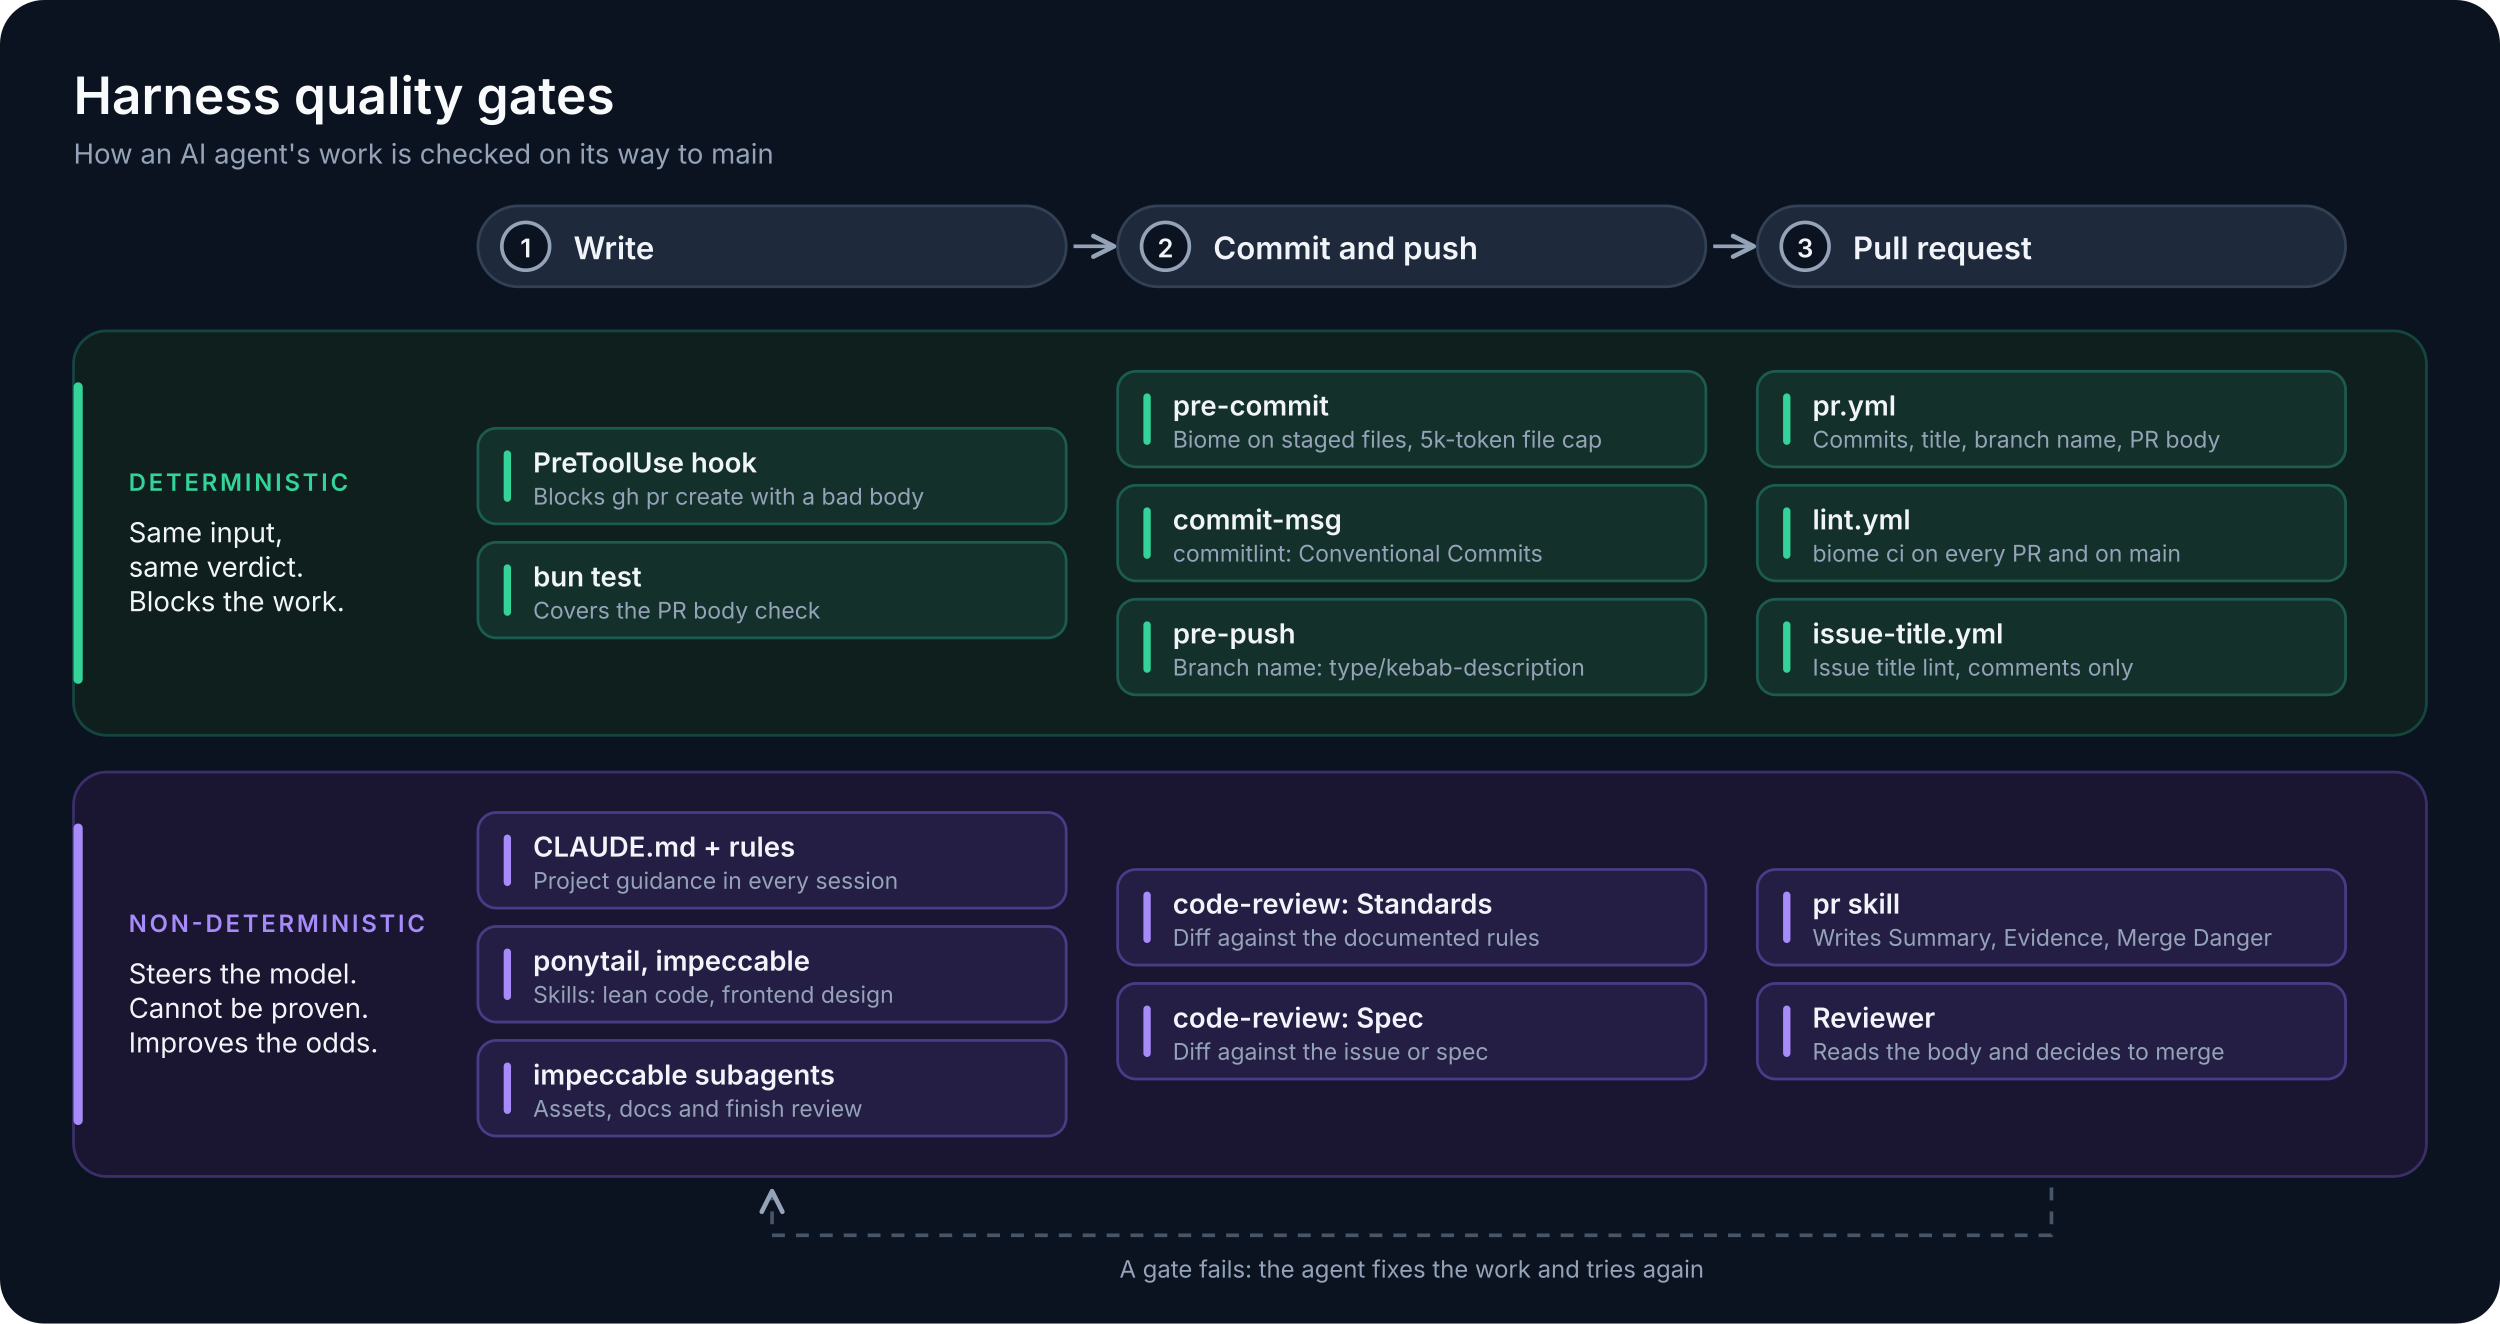
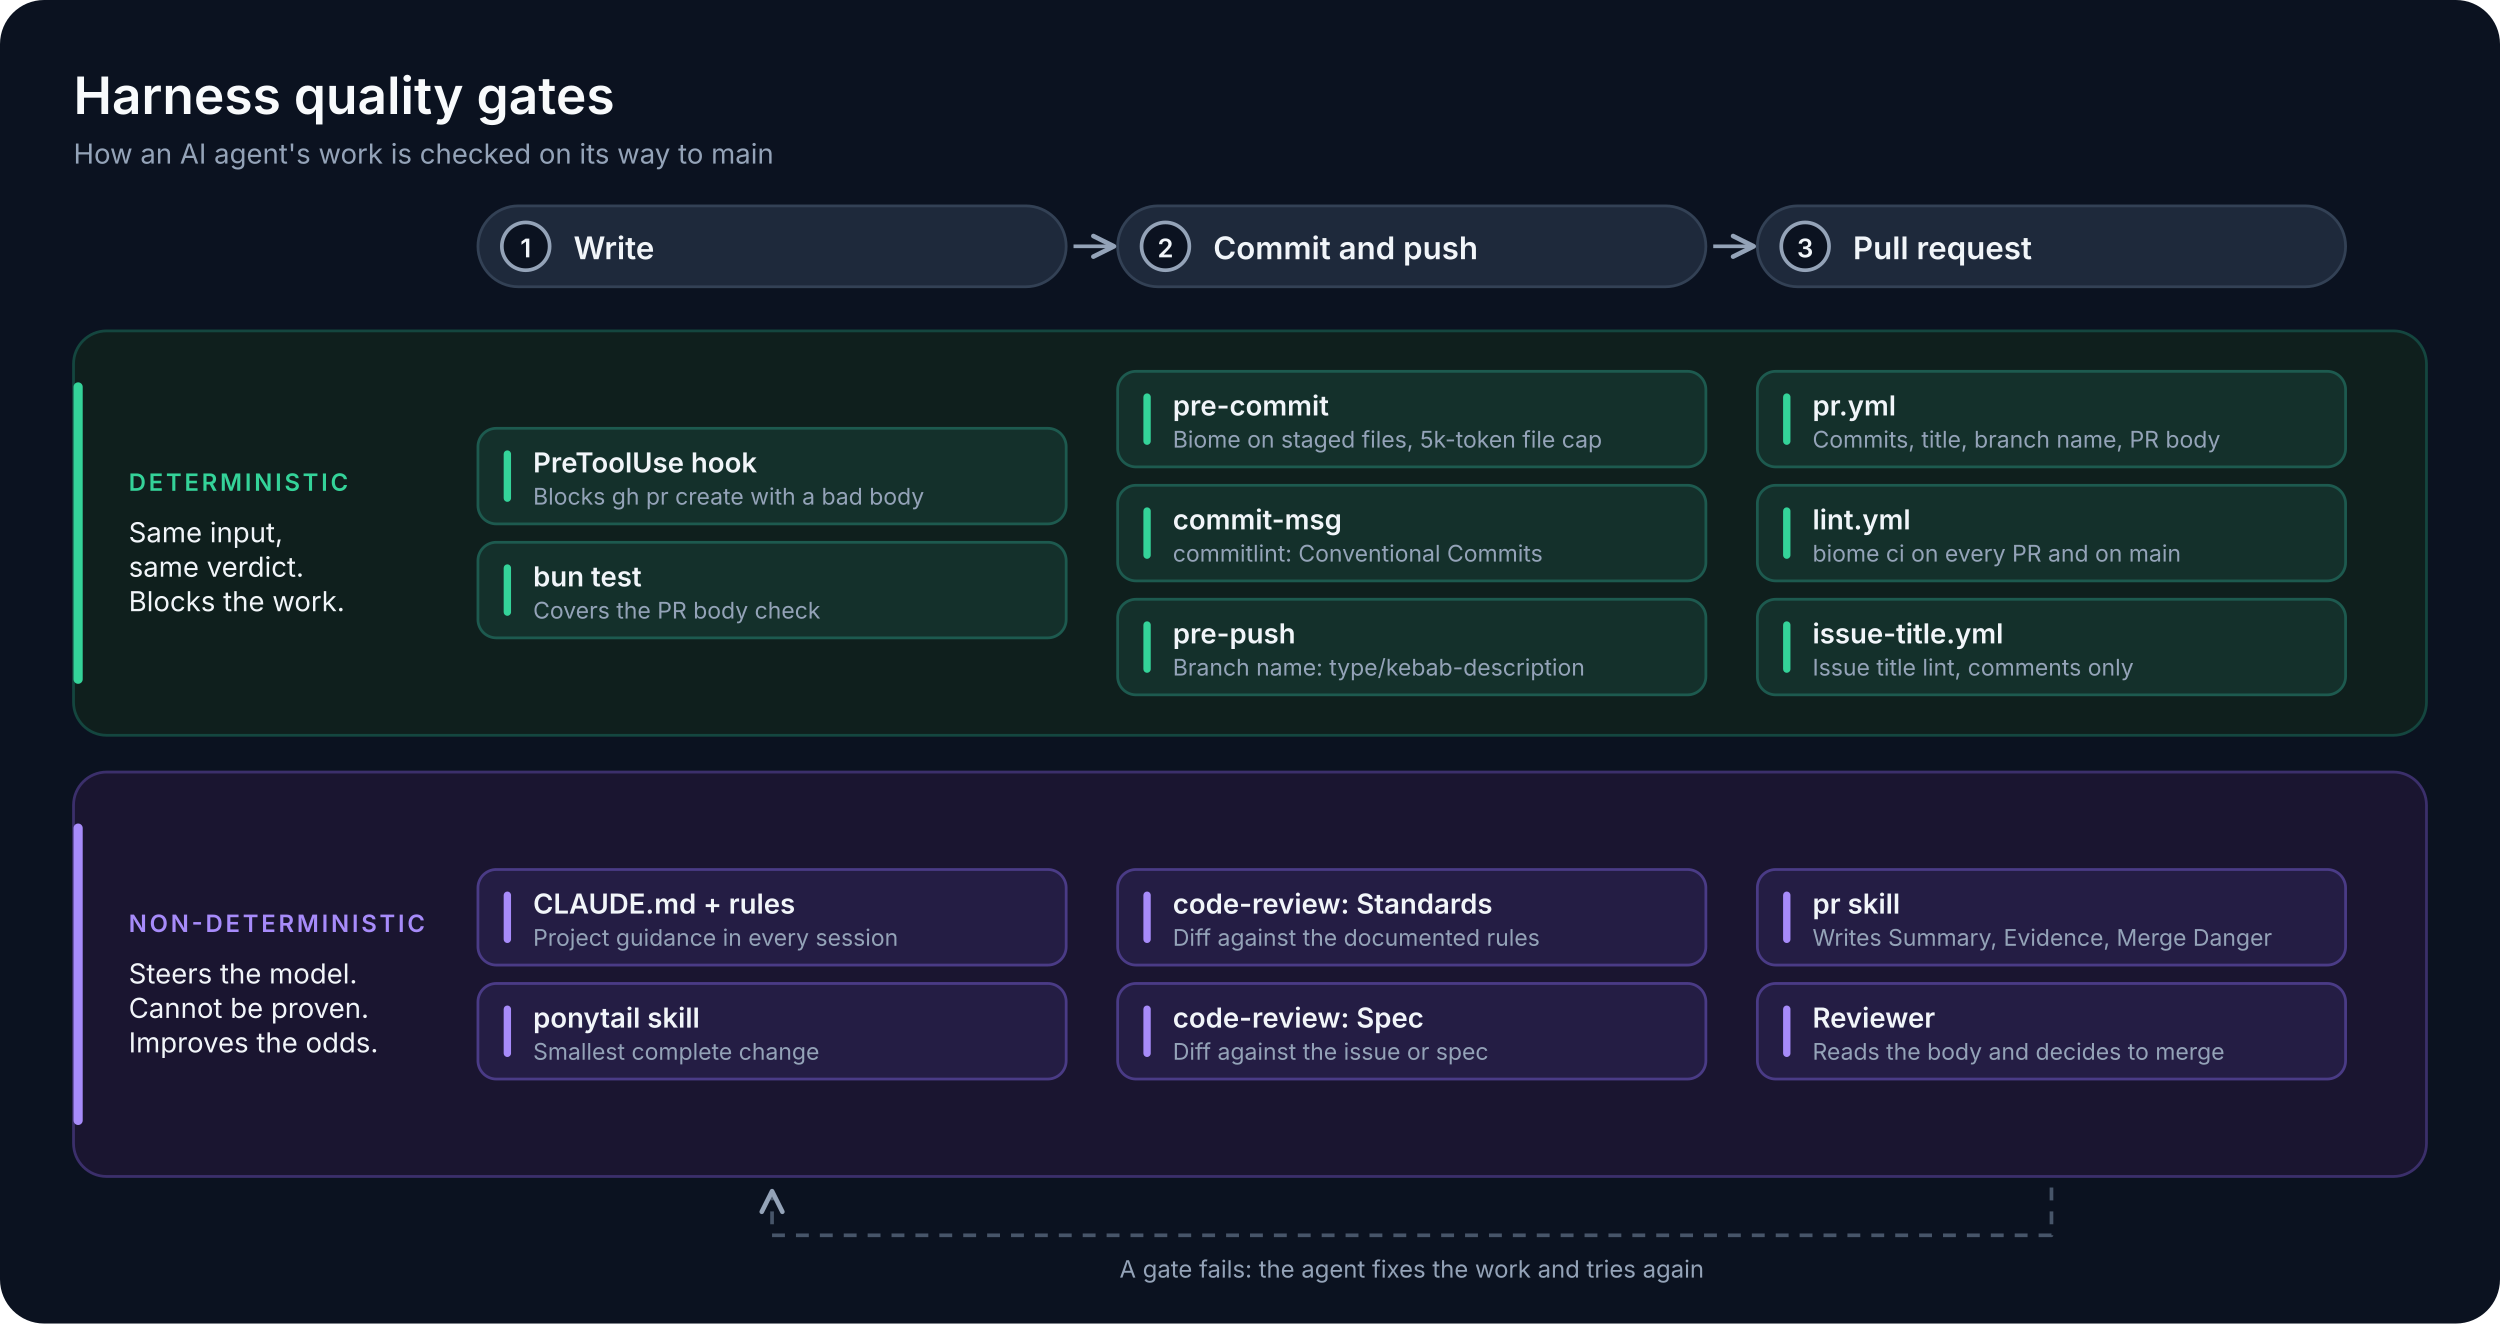
<svg xmlns="http://www.w3.org/2000/svg" width="1360" height="720" viewBox="0 0 1360 720" font-family="Inter, 'Segoe UI', Helvetica, Arial, sans-serif">
  <defs>
    <marker id="h" viewBox="0 0 10 10" refX="9" refY="5" markerWidth="7" markerHeight="7" orient="auto-start-reverse">
      <path d="M1 1L9 5L1 9" fill="none" stroke="#94a3b8" stroke-width="1.8" stroke-linecap="round" stroke-linejoin="round" />
    </marker>
  </defs>
  <rect width="1360" height="720" rx="24" fill="#0b1220" />
  <text font-size="28" fill="#f8fafc" text-anchor="start" font-weight="600">
    <tspan x="40" y="62">Harness quality gates</tspan>
  </text>
  <text font-size="15" fill="#94a3b8" text-anchor="start">
    <tspan x="40" y="89">How an AI agent's work is checked on its way to main</tspan>
  </text>
  <rect x="260" y="112" width="320" height="44" rx="22" fill="#1e293b" stroke="#334155" stroke-width="1.5" />
  <circle cx="286" cy="134" r="13" fill="#0b1220" stroke="#94a3b8" stroke-width="2" />
  <text font-size="14" fill="#f1f5f9" text-anchor="middle" font-weight="600">
    <tspan x="286" y="140">1</tspan>
  </text>
  <text font-size="17" fill="#f1f5f9" text-anchor="start" font-weight="600">
    <tspan x="312" y="141">Write</tspan>
  </text>
  <rect x="608" y="112" width="320" height="44" rx="22" fill="#1e293b" stroke="#334155" stroke-width="1.5" />
  <circle cx="634" cy="134" r="13" fill="#0b1220" stroke="#94a3b8" stroke-width="2" />
  <text font-size="14" fill="#f1f5f9" text-anchor="middle" font-weight="600">
    <tspan x="634" y="140">2</tspan>
  </text>
  <text font-size="17" fill="#f1f5f9" text-anchor="start" font-weight="600">
    <tspan x="660" y="141">Commit and push</tspan>
  </text>
  <rect x="956" y="112" width="320" height="44" rx="22" fill="#1e293b" stroke="#334155" stroke-width="1.5" />
  <circle cx="982" cy="134" r="13" fill="#0b1220" stroke="#94a3b8" stroke-width="2" />
  <text font-size="14" fill="#f1f5f9" text-anchor="middle" font-weight="600">
    <tspan x="982" y="140">3</tspan>
  </text>
  <text font-size="17" fill="#f1f5f9" text-anchor="start" font-weight="600">
    <tspan x="1008" y="141">Pull request</tspan>
  </text>
  <path d="M584 134L606 134" fill="none" stroke="#94a3b8" stroke-width="2" stroke-linejoin="round" marker-end="url(#h)" />
  <path d="M932 134L954 134" fill="none" stroke="#94a3b8" stroke-width="2" stroke-linejoin="round" marker-end="url(#h)" />
  <rect x="40" y="180" width="1280" height="220" rx="18" fill="#0f1f1d" stroke="#14463f" stroke-width="1.5" />
  <rect x="40" y="208" width="5" height="164" rx="2.5" fill="#34d399" stroke="#34d399" stroke-width="0" />
  <text font-size="13" fill="#34d399" text-anchor="start" font-weight="600" letter-spacing="1.5">
    <tspan x="70" y="267">DETERMINISTIC</tspan>
  </text>
  <text font-size="15" fill="#f1f5f9" text-anchor="start">
    <tspan x="70" y="295">Same input,</tspan>
    <tspan x="70" y="313.75">same verdict.</tspan>
    <tspan x="70" y="332.5">Blocks the work.</tspan>
  </text>
  <rect x="260" y="233" width="320" height="52" rx="10" fill="#14302b" stroke="#1d5a4f" stroke-width="1.5" />
  <rect x="274" y="245" width="4" height="28" rx="2" fill="#34d399" stroke="#34d399" stroke-width="0" />
  <text font-size="15" fill="#f1f5f9" text-anchor="start" font-weight="600">
    <tspan x="290" y="257">PreToolUse hook</tspan>
  </text>
  <text font-size="12.5" fill="#94a3b8" text-anchor="start">
    <tspan x="290" y="274.5">Blocks gh pr create with a bad body</tspan>
  </text>
  <rect x="260" y="295" width="320" height="52" rx="10" fill="#14302b" stroke="#1d5a4f" stroke-width="1.5" />
  <rect x="274" y="307" width="4" height="28" rx="2" fill="#34d399" stroke="#34d399" stroke-width="0" />
  <text font-size="15" fill="#f1f5f9" text-anchor="start" font-weight="600">
    <tspan x="290" y="319">bun test</tspan>
  </text>
  <text font-size="12.5" fill="#94a3b8" text-anchor="start">
    <tspan x="290" y="336.5">Covers the PR body check</tspan>
  </text>
  <rect x="608" y="202" width="320" height="52" rx="10" fill="#14302b" stroke="#1d5a4f" stroke-width="1.5" />
  <rect x="622" y="214" width="4" height="28" rx="2" fill="#34d399" stroke="#34d399" stroke-width="0" />
  <text font-size="15" fill="#f1f5f9" text-anchor="start" font-weight="600">
    <tspan x="638" y="226">pre-commit</tspan>
  </text>
  <text font-size="12.5" fill="#94a3b8" text-anchor="start">
    <tspan x="638" y="243.5">Biome on staged files, 5k-token file cap</tspan>
  </text>
  <rect x="608" y="264" width="320" height="52" rx="10" fill="#14302b" stroke="#1d5a4f" stroke-width="1.5" />
  <rect x="622" y="276" width="4" height="28" rx="2" fill="#34d399" stroke="#34d399" stroke-width="0" />
  <text font-size="15" fill="#f1f5f9" text-anchor="start" font-weight="600">
    <tspan x="638" y="288">commit-msg</tspan>
  </text>
  <text font-size="12.5" fill="#94a3b8" text-anchor="start">
    <tspan x="638" y="305.5">commitlint: Conventional Commits</tspan>
  </text>
  <rect x="608" y="326" width="320" height="52" rx="10" fill="#14302b" stroke="#1d5a4f" stroke-width="1.5" />
  <rect x="622" y="338" width="4" height="28" rx="2" fill="#34d399" stroke="#34d399" stroke-width="0" />
  <text font-size="15" fill="#f1f5f9" text-anchor="start" font-weight="600">
    <tspan x="638" y="350">pre-push</tspan>
  </text>
  <text font-size="12.5" fill="#94a3b8" text-anchor="start">
    <tspan x="638" y="367.5">Branch name: type/kebab-description</tspan>
  </text>
  <rect x="956" y="202" width="320" height="52" rx="10" fill="#14302b" stroke="#1d5a4f" stroke-width="1.5" />
  <rect x="970" y="214" width="4" height="28" rx="2" fill="#34d399" stroke="#34d399" stroke-width="0" />
  <text font-size="15" fill="#f1f5f9" text-anchor="start" font-weight="600">
    <tspan x="986" y="226">pr.yml</tspan>
  </text>
  <text font-size="12.5" fill="#94a3b8" text-anchor="start">
    <tspan x="986" y="243.5">Commits, title, branch name, PR body</tspan>
  </text>
  <rect x="956" y="264" width="320" height="52" rx="10" fill="#14302b" stroke="#1d5a4f" stroke-width="1.5" />
  <rect x="970" y="276" width="4" height="28" rx="2" fill="#34d399" stroke="#34d399" stroke-width="0" />
  <text font-size="15" fill="#f1f5f9" text-anchor="start" font-weight="600">
    <tspan x="986" y="288">lint.yml</tspan>
  </text>
  <text font-size="12.5" fill="#94a3b8" text-anchor="start">
    <tspan x="986" y="305.5">biome ci on every PR and on main</tspan>
  </text>
  <rect x="956" y="326" width="320" height="52" rx="10" fill="#14302b" stroke="#1d5a4f" stroke-width="1.5" />
  <rect x="970" y="338" width="4" height="28" rx="2" fill="#34d399" stroke="#34d399" stroke-width="0" />
  <text font-size="15" fill="#f1f5f9" text-anchor="start" font-weight="600">
    <tspan x="986" y="350">issue-title.yml</tspan>
  </text>
  <text font-size="12.5" fill="#94a3b8" text-anchor="start">
    <tspan x="986" y="367.5">Issue title lint, comments only</tspan>
  </text>
  <rect x="40" y="420" width="1280" height="220" rx="18" fill="#1a1530" stroke="#3b2f6b" stroke-width="1.5" />
  <rect x="40" y="448" width="5" height="164" rx="2.5" fill="#a78bfa" stroke="#a78bfa" stroke-width="0" />
  <text font-size="13" fill="#a78bfa" text-anchor="start" font-weight="600" letter-spacing="1.5">
    <tspan x="70" y="507">NON-DETERMINISTIC</tspan>
  </text>
  <text font-size="15" fill="#f1f5f9" text-anchor="start">
    <tspan x="70" y="535">Steers the model.</tspan>
    <tspan x="70" y="553.75">Cannot be proven.</tspan>
    <tspan x="70" y="572.5">Improves the odds.</tspan>
  </text>
-   <rect x="260" y="442" width="320" height="52" rx="10" fill="#241d44" stroke="#4a3b86" stroke-width="1.5" />
-   <rect x="274" y="454" width="4" height="28" rx="2" fill="#a78bfa" stroke="#a78bfa" stroke-width="0" />
+   <rect x="260" y="473" width="320" height="52" rx="10" fill="#241d44" stroke="#4a3b86" stroke-width="1.5" />
+   <rect x="274" y="485" width="4" height="28" rx="2" fill="#a78bfa" stroke="#a78bfa" stroke-width="0" />
  <text font-size="15" fill="#f1f5f9" text-anchor="start" font-weight="600">
-     <tspan x="290" y="466">CLAUDE.md + rules</tspan>
+     <tspan x="290" y="497">CLAUDE.md + rules</tspan>
  </text>
  <text font-size="12.5" fill="#94a3b8" text-anchor="start">
-     <tspan x="290" y="483.5">Project guidance in every session</tspan>
+     <tspan x="290" y="514.5">Project guidance in every session</tspan>
  </text>
-   <rect x="260" y="504" width="320" height="52" rx="10" fill="#241d44" stroke="#4a3b86" stroke-width="1.5" />
-   <rect x="274" y="516" width="4" height="28" rx="2" fill="#a78bfa" stroke="#a78bfa" stroke-width="0" />
+   <rect x="260" y="535" width="320" height="52" rx="10" fill="#241d44" stroke="#4a3b86" stroke-width="1.5" />
+   <rect x="274" y="547" width="4" height="28" rx="2" fill="#a78bfa" stroke="#a78bfa" stroke-width="0" />
  <text font-size="15" fill="#f1f5f9" text-anchor="start" font-weight="600">
-     <tspan x="290" y="528">ponytail, impeccable</tspan>
+     <tspan x="290" y="559">ponytail skill</tspan>
  </text>
  <text font-size="12.5" fill="#94a3b8" text-anchor="start">
-     <tspan x="290" y="545.5">Skills: lean code, frontend design</tspan>
-   </text>
-   <rect x="260" y="566" width="320" height="52" rx="10" fill="#241d44" stroke="#4a3b86" stroke-width="1.5" />
-   <rect x="274" y="578" width="4" height="28" rx="2" fill="#a78bfa" stroke="#a78bfa" stroke-width="0" />
-   <text font-size="15" fill="#f1f5f9" text-anchor="start" font-weight="600">
-     <tspan x="290" y="590">impeccable subagents</tspan>
-   </text>
-   <text font-size="12.5" fill="#94a3b8" text-anchor="start">
-     <tspan x="290" y="607.5">Assets, docs and finish review</tspan>
+     <tspan x="290" y="576.5">Smallest complete change</tspan>
  </text>
  <rect x="608" y="473" width="320" height="52" rx="10" fill="#241d44" stroke="#4a3b86" stroke-width="1.5" />
  <rect x="622" y="485" width="4" height="28" rx="2" fill="#a78bfa" stroke="#a78bfa" stroke-width="0" />
  <text font-size="15" fill="#f1f5f9" text-anchor="start" font-weight="600">
    <tspan x="638" y="497">code-review: Standards</tspan>
  </text>
  <text font-size="12.5" fill="#94a3b8" text-anchor="start">
    <tspan x="638" y="514.5">Diff against the documented rules</tspan>
  </text>
  <rect x="608" y="535" width="320" height="52" rx="10" fill="#241d44" stroke="#4a3b86" stroke-width="1.5" />
  <rect x="622" y="547" width="4" height="28" rx="2" fill="#a78bfa" stroke="#a78bfa" stroke-width="0" />
  <text font-size="15" fill="#f1f5f9" text-anchor="start" font-weight="600">
    <tspan x="638" y="559">code-review: Spec</tspan>
  </text>
  <text font-size="12.5" fill="#94a3b8" text-anchor="start">
    <tspan x="638" y="576.5">Diff against the issue or spec</tspan>
  </text>
  <rect x="956" y="473" width="320" height="52" rx="10" fill="#241d44" stroke="#4a3b86" stroke-width="1.5" />
  <rect x="970" y="485" width="4" height="28" rx="2" fill="#a78bfa" stroke="#a78bfa" stroke-width="0" />
  <text font-size="15" fill="#f1f5f9" text-anchor="start" font-weight="600">
    <tspan x="986" y="497">pr skill</tspan>
  </text>
  <text font-size="12.5" fill="#94a3b8" text-anchor="start">
    <tspan x="986" y="514.5">Writes Summary, Evidence, Merge Danger</tspan>
  </text>
  <rect x="956" y="535" width="320" height="52" rx="10" fill="#241d44" stroke="#4a3b86" stroke-width="1.5" />
  <rect x="970" y="547" width="4" height="28" rx="2" fill="#a78bfa" stroke="#a78bfa" stroke-width="0" />
  <text font-size="15" fill="#f1f5f9" text-anchor="start" font-weight="600">
    <tspan x="986" y="559">Reviewer</tspan>
  </text>
  <text font-size="12.5" fill="#94a3b8" text-anchor="start">
    <tspan x="986" y="576.5">Reads the body and decides to merge</tspan>
  </text>
  <path d="M1116 646L1116 672L420 672L420 648" fill="none" stroke="#475569" stroke-width="2" stroke-linejoin="round" stroke-dasharray="7 6" marker-end="url(#h)" />
  <text font-size="13" fill="#94a3b8" text-anchor="middle">
    <tspan x="768" y="695">A gate fails: the agent fixes the work and tries again</tspan>
  </text>
</svg>
